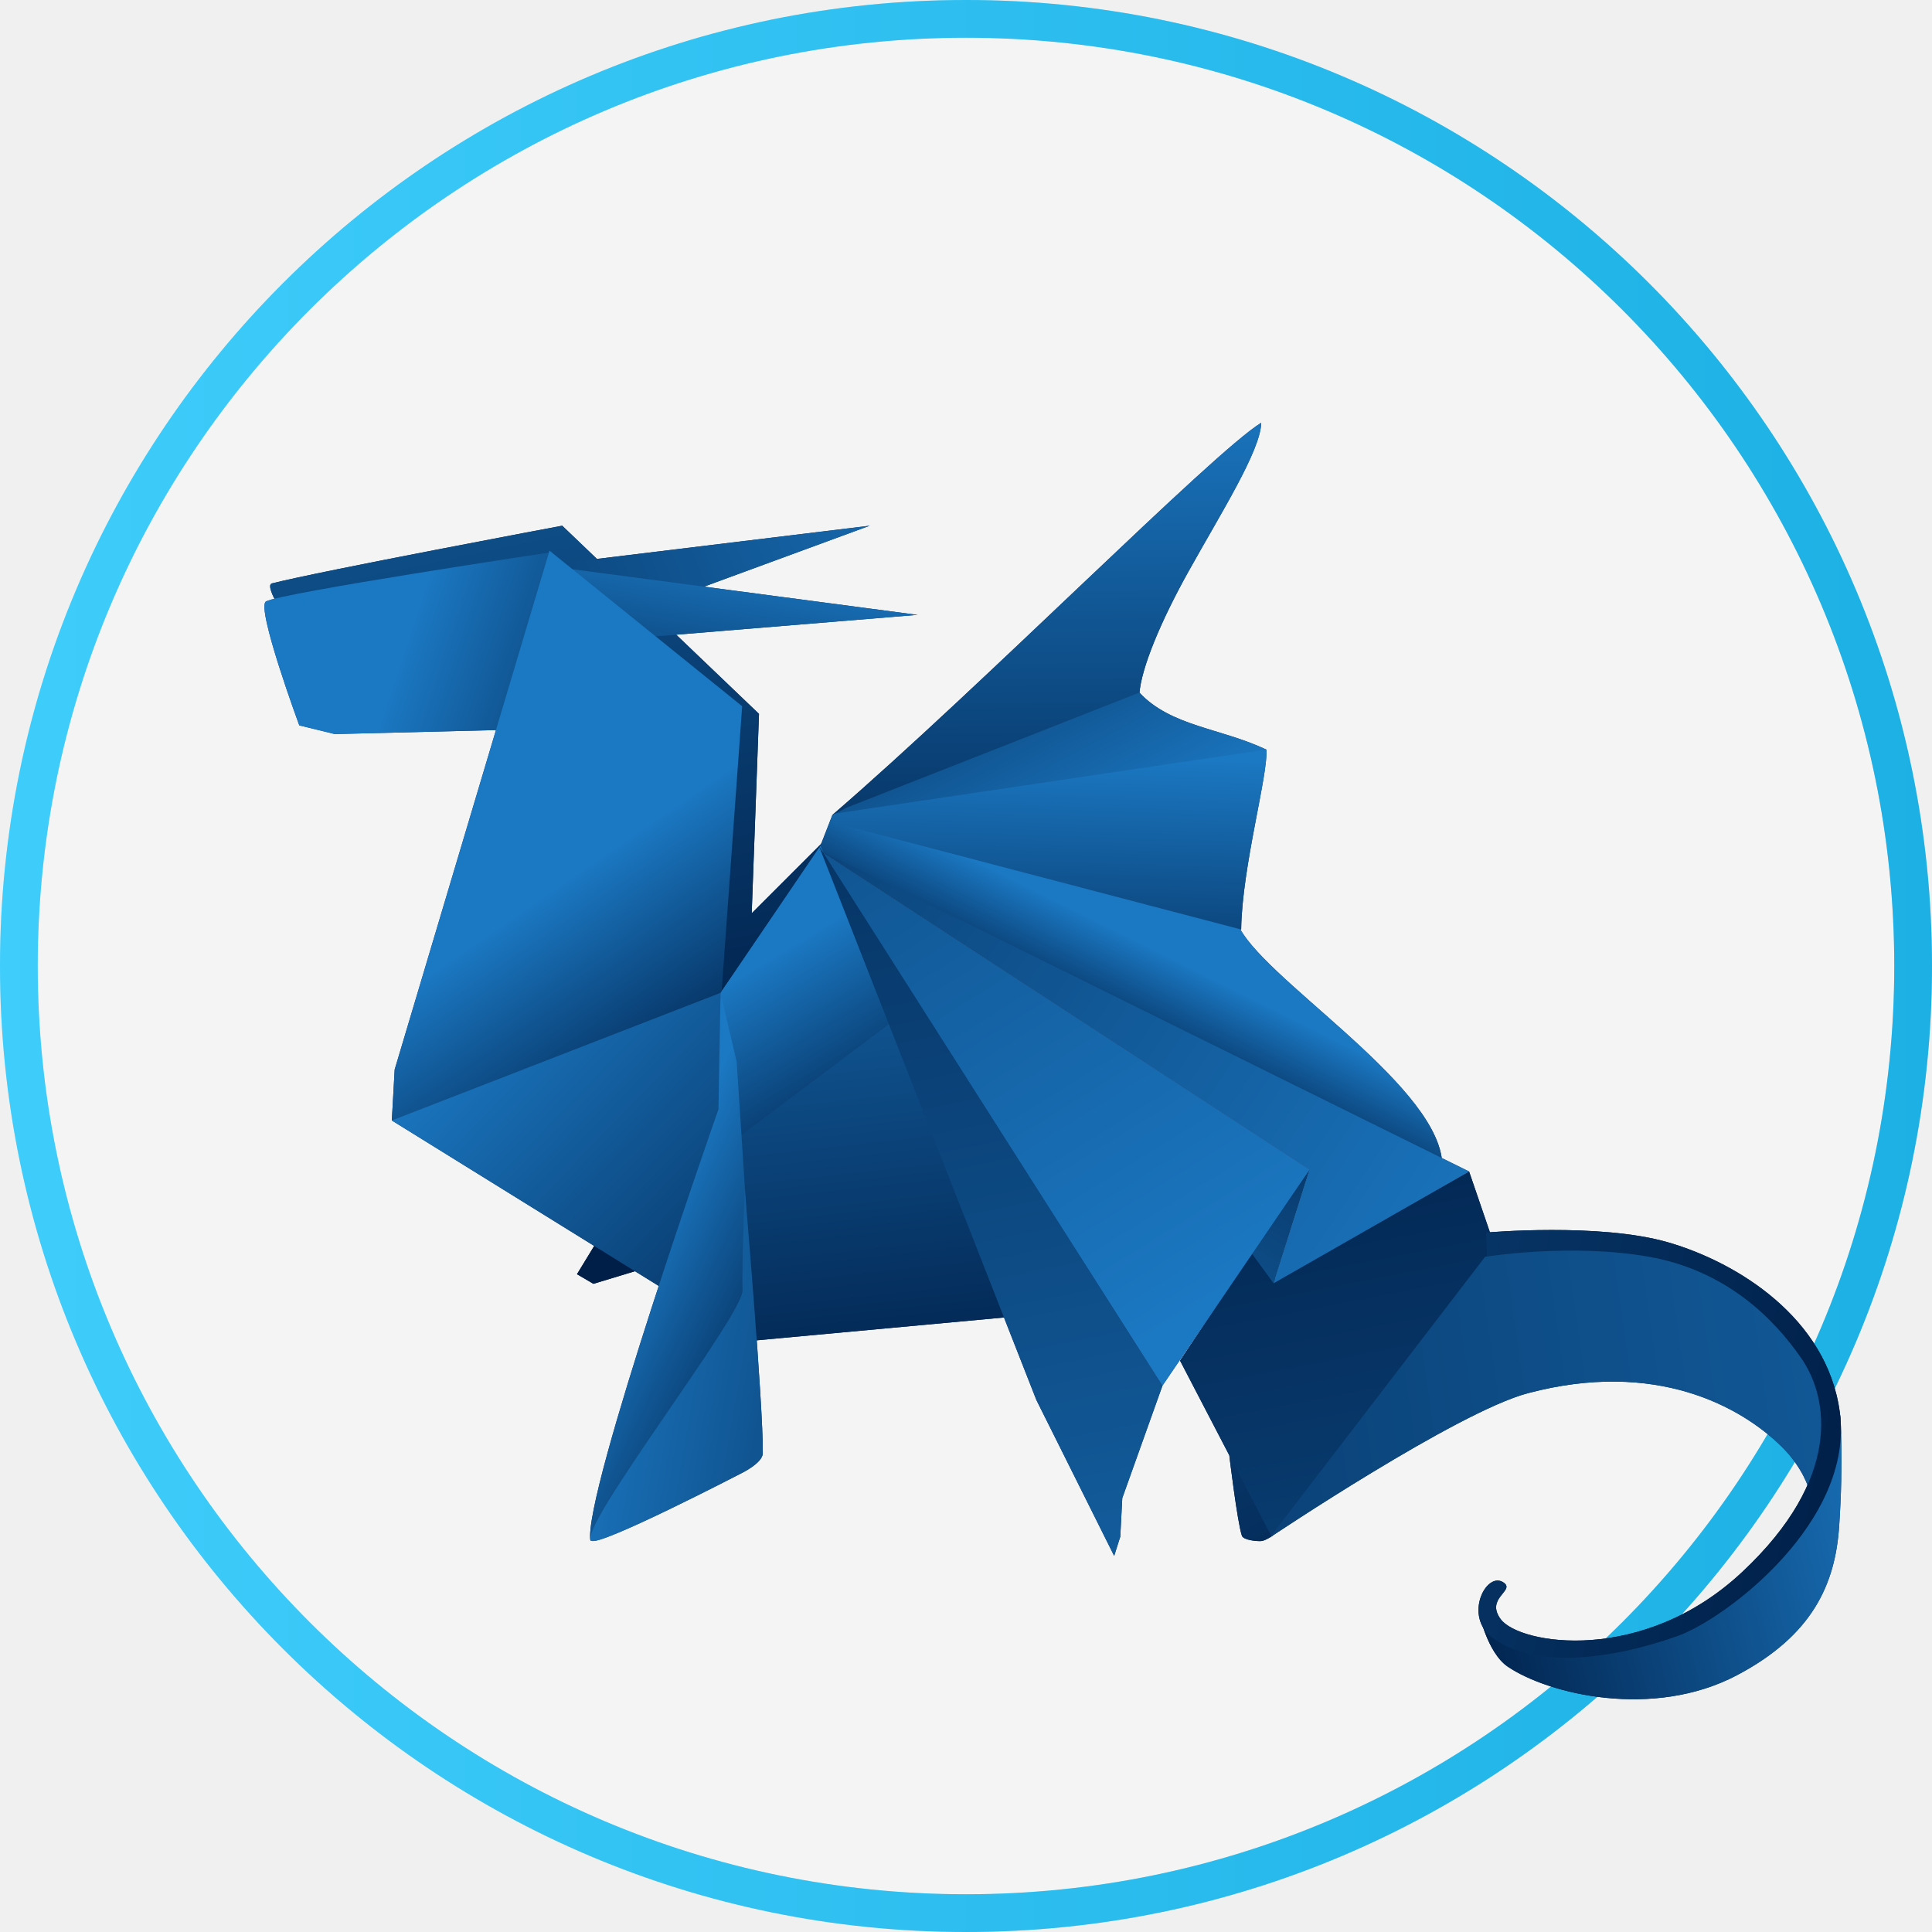
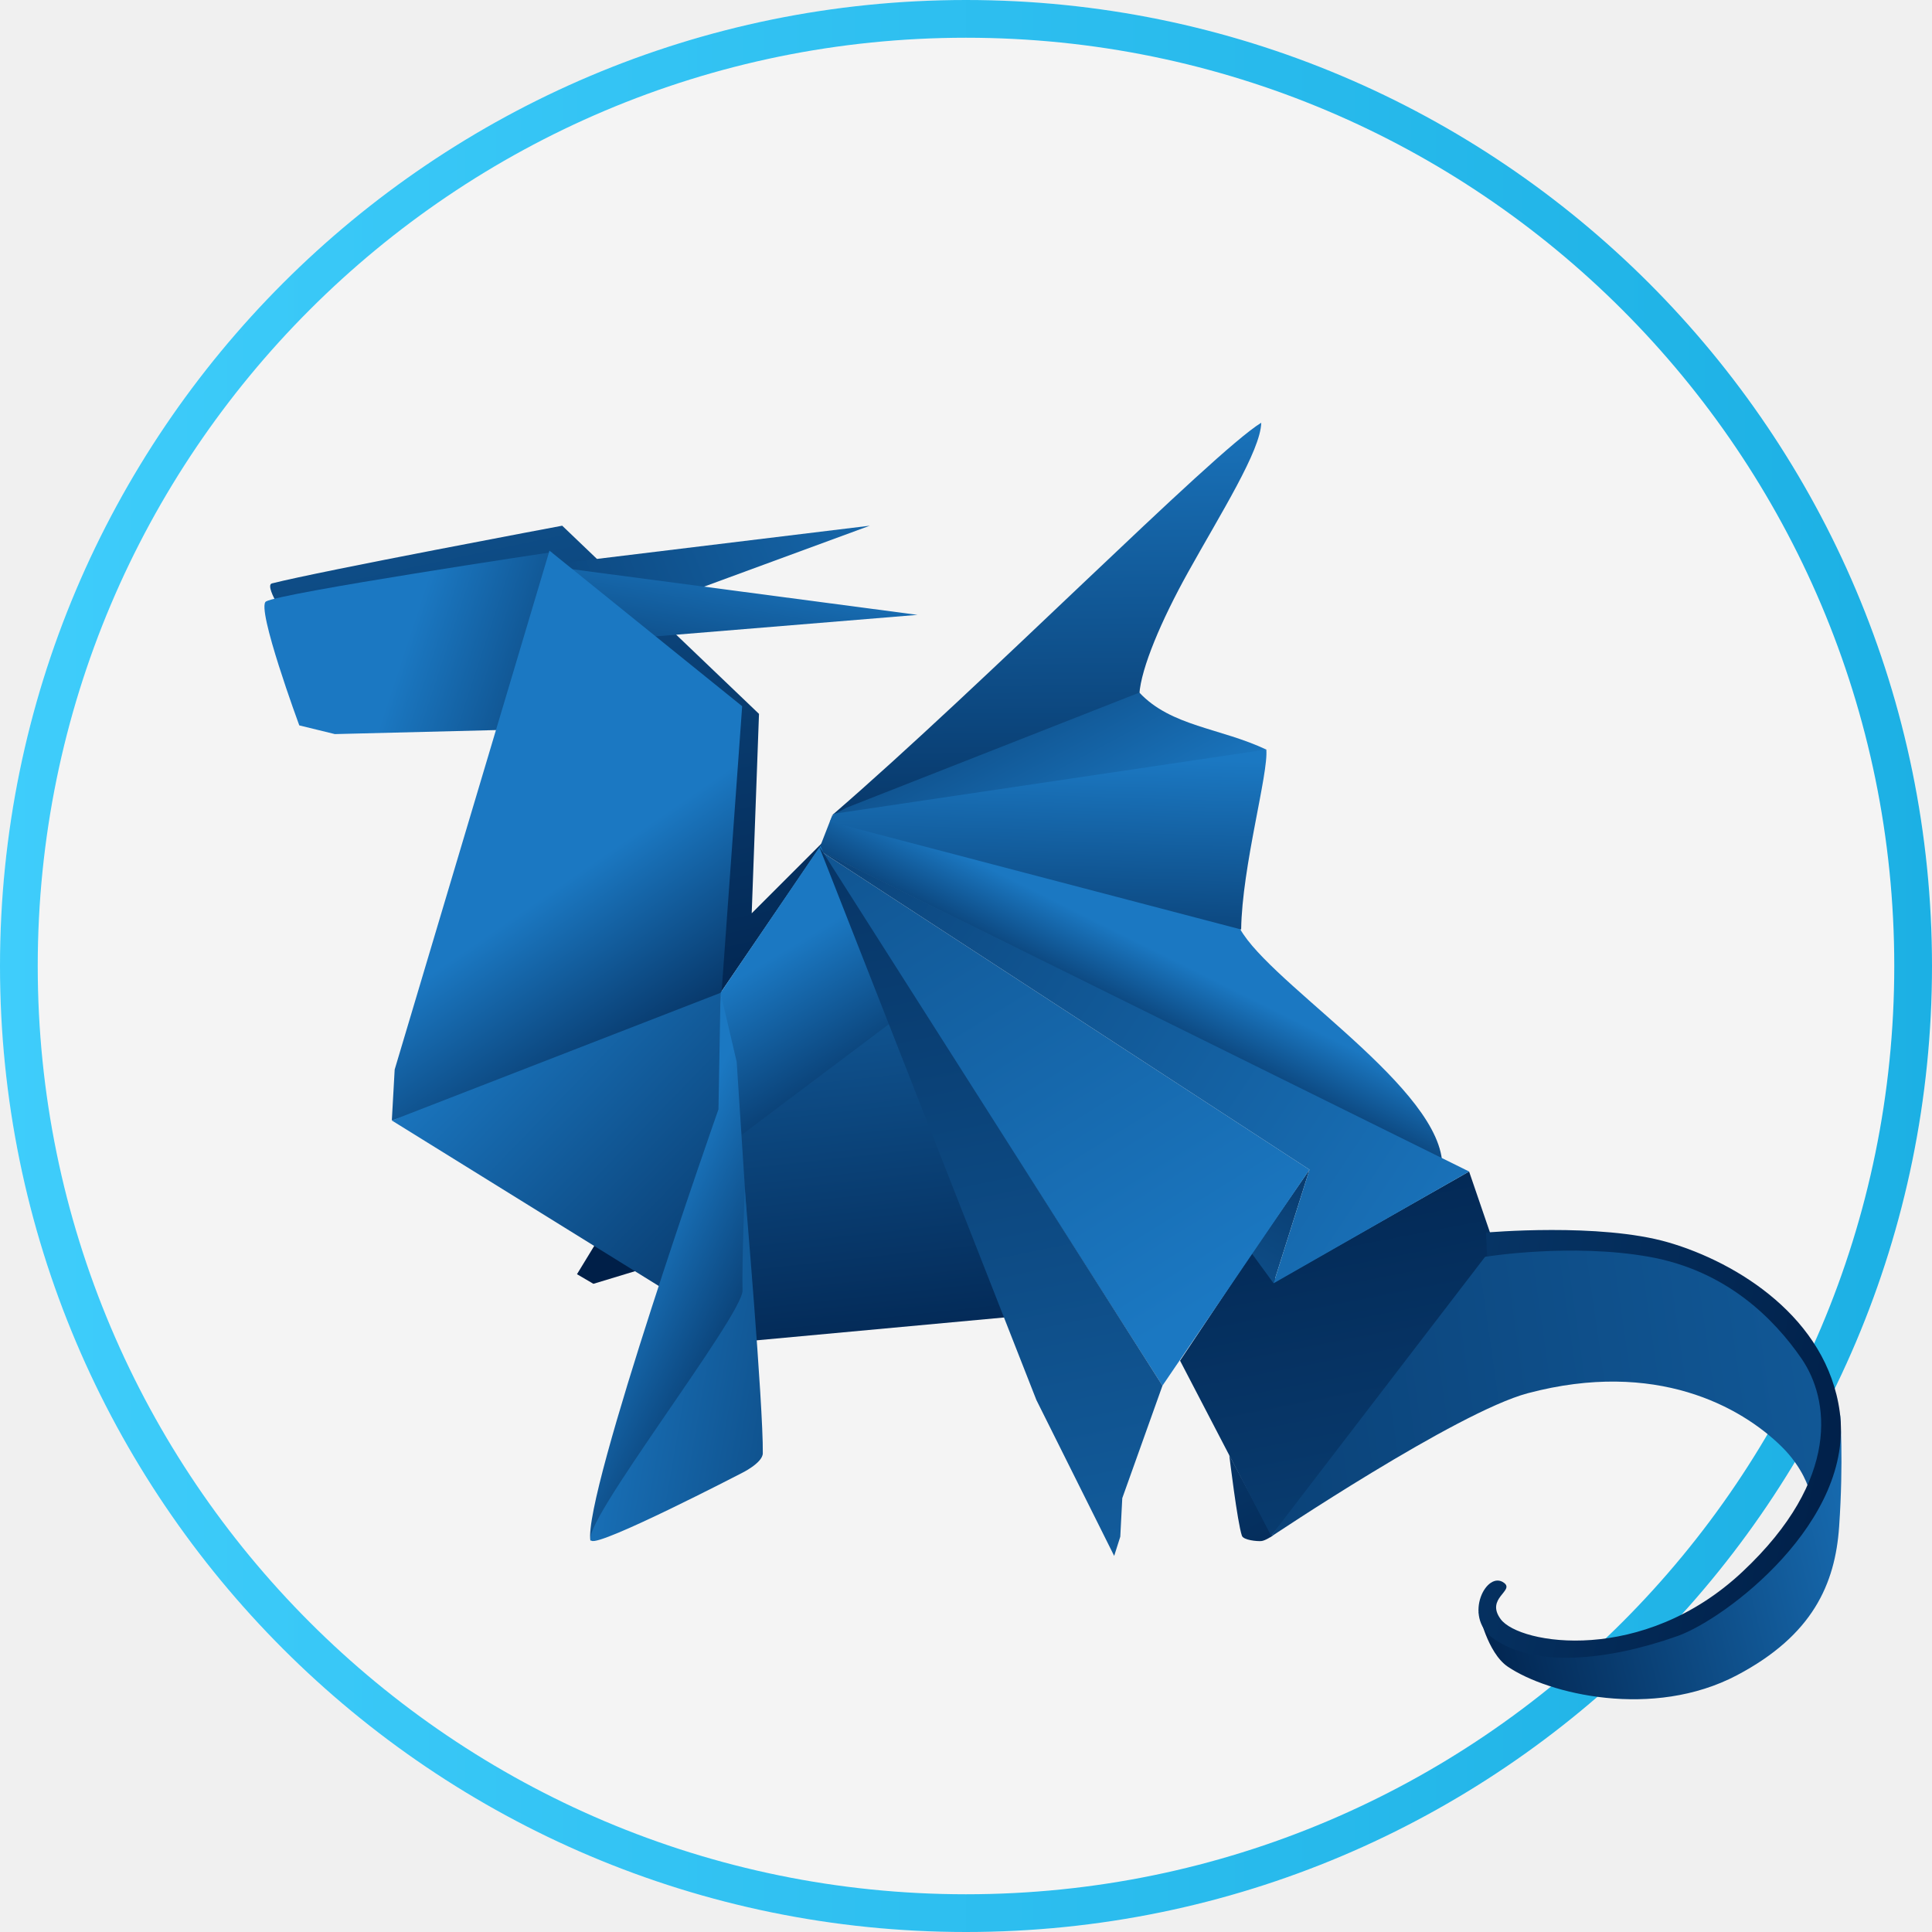
- <svg xmlns="http://www.w3.org/2000/svg" width="100%" height="100%" viewBox="0 0 1024 1024" version="1.1" xml:space="preserve" style="fill-rule:evenodd;clip-rule:evenodd;stroke-linejoin:round;stroke-miterlimit:2;">
-   <circle cx="512" cy="512" r="512" style="fill:white;fill-opacity:0.3;" />
-   <path d="M512,0C794.58,0 1024,229.42 1024,512C1024,794.58 794.58,1024 512,1024C229.42,1024 -0,794.58 -0,512C-0,229.42 229.42,0 512,0ZM512,20C783.542,20 1004,240.458 1004,512C1004,783.542 783.542,1004 512,1004C240.458,1004 20,783.542 20,512C20,240.458 240.458,20 512,20Z" style="fill:url(#_Linear1);" />
-   <path d="M512,0C794.58,0 1024,229.42 1024,512C1024,794.58 794.58,1024 512,1024C229.42,1024 -0,794.58 -0,512C-0,229.42 229.42,0 512,0ZM512,20C783.542,20 1004,240.458 1004,512C1004,783.542 783.542,1004 512,1004C240.458,1004 20,783.542 20,512C20,240.458 240.458,20 512,20Z" style="fill:url(#_Linear2);" />
-   <g transform="matrix(1.04039,0.219928,-0.219928,1.04039,193.441,-129.874)">
-     <g id="tale-base-tip" transform="matrix(1,0,0,1,2.195,-1.56471)">
-       <path d="M594.569,741.635C594.569,741.635 605.523,773.845 609.027,779.577C610.244,781.568 617.015,780.764 618.997,780.172C620.979,779.581 623.891,776.454 623.891,776.454L594.569,741.635Z" style="fill:url(#_Linear3);" />
-     </g>
-     <path id="underside-of-wing" d="M587.729,637.119L563,699L625.478,774.999L710.96,621.355L684.454,576.962L602,650L587.729,637.119Z" style="fill:url(#_Linear4);" />
-     <path id="wing-6" d="M600.639,651.621L586.859,639.266L606.424,592.516L600.639,651.621Z" style="fill:url(#_Linear5);" />
-     <path id="wing-7" d="M335.335,487.641L557,713L606.424,592.516L335.335,487.641Z" style="fill:url(#_Linear6);" />
-     <path id="middle-bottom" d="M321.869,622.849L388,563L473,696L344.064,735.938L321.869,622.849Z" style="fill:url(#_Linear7);" />
-     <path id="right-side-of-head-and-neck" d="M43,421C43,421 37.631,414.769 40.018,413.59C62.124,402.677 175.634,355.521 175.634,355.521L291,427L308,525L336,482L301,567L276,438L172,372L43,421Z" style="fill:url(#_Linear8);" />
-     <g id="horn-right" transform="matrix(1,0,0,1,-18.203,-6.61926)">
-       <path d="M193,382L343.837,330.432L229.604,402.144L202,387L193,382Z" style="fill:url(#_Linear9);" />
-     </g>
-     <g id="horn-left" transform="matrix(1,0,0,1,-24.4697,-7.32091)">
-       <path d="M197,384L251,409L382.555,369.696L197,384Z" style="fill:url(#_Linear10);" />
-     </g>
-     <path id="face" d="M39,423C34.607,426.941 68,480 68,480L86.255,480.577L165.851,461.665L173.534,369.404C173.534,369.404 45.487,417.181 39,423Z" style="fill:url(#_Linear11);" />
-     <path id="neck-top" d="M172,369L282,425L303.065,578.394L153.859,663.132L150,638L172,369Z" style="fill:url(#_Linear12);" />
-     <path id="right-front-foot-tip" d="M266,702L260,719L269,722L289,711L266,702Z" style="fill:url(#_Linear13);" />
-     <path id="neck-bottom" d="M153.859,663.132L303,717L315,626L301,567L153.859,663.132Z" style="fill:url(#_Linear14);" />
-     <path id="wing-4" d="M337.18,468.963L334.149,487.335L670,574C657.35,536.352 561.872,503.347 546,480L337.18,468.963Z" style="fill:url(#_Linear15);" />
-     <path id="wing-5" d="M334.12,487.171L684.454,576.962L600.639,651.621L606.424,592.516L334.12,487.171Z" style="fill:url(#_Linear16);" />
-     <path id="wing-1" d="M337,469C397.347,389.723 485.197,252.931 505.907,233.242C508.502,246.876 495.53,281.593 485.604,313.799C477.648,339.613 472.542,365.246 474.465,378.333L337,469Z" style="fill:url(#_Linear17);" />
-     <g id="wing-2" transform="matrix(1,0,0,1,-0.925322,0.167707)">
-       <path d="M338.522,468.435L348.208,465.803L536.282,395.56L543.134,391.976C518.415,386.084 494.208,390.504 475.223,377.24L344.268,463.564L338.522,468.435Z" style="fill:url(#_Linear18);" />
-     </g>
-     <path id="wing-3" d="M337.751,468.012L336.636,472.263L548.354,482.441C542.295,451.799 545.649,403.28 542.064,392.109L337.751,468.012Z" style="fill:url(#_Linear19);" />
-     <path id="middle-top" d="M301,567L334.541,484.963L388,563L326,634L314.621,604.984L301,567Z" style="fill:url(#_Linear20);" />
-     <path id="wing-8" d="M333.746,485.107L497,733L551,801L552,791L549,772L557,713L333.746,485.107Z" style="fill:url(#_Linear21);" />
-     <path id="tail-inside" d="M625,776C625,776 703.231,695.533 736,679C794.989,649.239 841.286,663.643 865.141,678.855C878.075,687.103 883,697 883,697C883,697 908.805,625.469 811.068,601.3C753.963,587.178 701,617 701,617L625,776Z" style="fill:url(#_Linear22);" />
-     <path id="tail-outside" d="M734.603,790.828C734.603,790.828 742.875,809.759 754.354,814.441C776.929,823.648 830.613,825.247 867,795C899.781,767.751 905.504,740.439 901.515,712C896.923,679.261 890.515,657.498 890.515,657.498C890.515,657.498 890.672,700.992 878.299,725.671C865.499,751.201 847.586,772.264 832,782C816.414,791.736 802.444,797.899 784,801C765.556,804.101 734.603,790.828 734.603,790.828Z" style="fill:url(#_Linear23);" />
-     <path id="tail-top" d="M699,605C699,605 753.367,588.32 789,591C824.633,593.68 874.069,611.445 890,656C908.59,707.992 855.601,768.78 834,782C802.73,801.138 767.232,812.548 744,802C727.195,794.37 734.115,769.19 744,774C749.836,776.84 736.367,783.435 746,792C757.781,802.476 820.109,799.727 859,744C897.891,688.273 883.288,650.521 865.921,634C848.555,617.479 820.257,598.72 781,600C741.743,601.28 702,616.569 702,616.569L699,605Z" style="fill:url(#_Linear24);" />
-     <path id="left-front-foot-top" d="M301,567L312,624C312,624 285.613,826.091 294.022,847.575C320.346,829.824 345.973,747.616 348.333,738.259C351.656,725.086 333.862,662.72 333.862,662.72L316,599L301,567Z" style="fill:url(#_Linear25);" />
-     <path id="left-front-foot-bottom" d="M294.542,847.481C299.178,849.556 360.665,799.149 360.665,799.149C360.665,799.149 370.026,791.954 369.075,787.168C364.464,763.976 333,660 333,660C333,660 339.25,696.631 342.405,709.858C345.281,721.92 285.965,843.64 294.542,847.481Z" style="fill:url(#_Linear26);" />
-   </g>
-   <g transform="matrix(1.04039,0.219928,-0.219928,1.04039,193.441,-129.874)">
-     <g id="tale-base-tip1" transform="matrix(1,0,0,1,2.195,-1.56471)">
-       <path d="M594.569,741.635C594.569,741.635 605.523,773.845 609.027,779.577C610.244,781.568 617.015,780.764 618.997,780.172C620.979,779.581 623.891,776.454 623.891,776.454L594.569,741.635Z" style="fill:url(#_Linear27);" />
-     </g>
-     <path id="underside-of-wing1" d="M587.729,637.119L563,699L625.478,774.999L710.96,621.355L684.454,576.962L602,650L587.729,637.119Z" style="fill:url(#_Linear28);" />
-     <path id="wing-61" d="M600.639,651.621L586.859,639.266L606.424,592.516L600.639,651.621Z" style="fill:url(#_Linear29);" />
-     <path id="wing-71" d="M335.335,487.641L557,713L606.424,592.516L335.335,487.641Z" style="fill:url(#_Linear30);" />
-     <path id="middle-bottom1" d="M321.869,622.849L388,563L473,696L344.064,735.938L321.869,622.849Z" style="fill:url(#_Linear31);" />
-     <path id="right-side-of-head-and-neck1" d="M43,421C43,421 37.631,414.769 40.018,413.59C62.124,402.677 175.634,355.521 175.634,355.521L291,427L308,525L336,482L301,567L276,438L172,372L43,421Z" style="fill:url(#_Linear32);" />
-     <g id="horn-right1" transform="matrix(1,0,0,1,-18.203,-6.61926)">
-       <path d="M193,382L343.837,330.432L229.604,402.144L202,387L193,382Z" style="fill:url(#_Linear33);" />
-     </g>
-     <g id="horn-left1" transform="matrix(1,0,0,1,-24.4697,-7.32091)">
-       <path d="M197,384L251,409L382.555,369.696L197,384Z" style="fill:url(#_Linear34);" />
-     </g>
-     <path id="face1" d="M39,423C34.607,426.941 68,480 68,480L86.255,480.577L165.851,461.665L173.534,369.404C173.534,369.404 45.487,417.181 39,423Z" style="fill:url(#_Linear35);" />
-     <path id="neck-top1" d="M172,369L282,425L303.065,578.394L153.859,663.132L150,638L172,369Z" style="fill:url(#_Linear36);" />
-     <path id="right-front-foot-tip1" d="M266,702L260,719L269,722L289,711L266,702Z" style="fill:url(#_Linear37);" />
-     <path id="neck-bottom1" d="M153.859,663.132L303,717L315,626L301,567L153.859,663.132Z" style="fill:url(#_Linear38);" />
-     <path id="wing-41" d="M337.18,468.963L334.149,487.335L670,574C657.35,536.352 561.872,503.347 546,480L337.18,468.963Z" style="fill:url(#_Linear39);" />
-     <path id="wing-51" d="M334.12,487.171L684.454,576.962L600.639,651.621L606.424,592.516L334.12,487.171Z" style="fill:url(#_Linear40);" />
-     <path id="wing-11" d="M337,469C397.347,389.723 485.197,252.931 505.907,233.242C508.502,246.876 495.53,281.593 485.604,313.799C477.648,339.613 472.542,365.246 474.465,378.333L337,469Z" style="fill:url(#_Linear41);" />
-     <g id="wing-21" transform="matrix(1,0,0,1,-0.925322,0.167707)">
-       <path d="M338.522,468.435L348.208,465.803L536.282,395.56L543.134,391.976C518.415,386.084 494.208,390.504 475.223,377.24L344.268,463.564L338.522,468.435Z" style="fill:url(#_Linear42);" />
-     </g>
-     <path id="wing-31" d="M337.751,468.012L336.636,472.263L548.354,482.441C542.295,451.799 545.649,403.28 542.064,392.109L337.751,468.012Z" style="fill:url(#_Linear43);" />
-     <path id="middle-top1" d="M301,567L334.541,484.963L388,563L326,634L314.621,604.984L301,567Z" style="fill:url(#_Linear44);" />
-     <path id="wing-81" d="M333.746,485.107L497,733L551,801L552,791L549,772L557,713L333.746,485.107Z" style="fill:url(#_Linear45);" />
-     <path id="tail-inside1" d="M625,776C625,776 703.231,695.533 736,679C794.989,649.239 841.286,663.643 865.141,678.855C878.075,687.103 883,697 883,697C883,697 908.805,625.469 811.068,601.3C753.963,587.178 701,617 701,617L625,776Z" style="fill:url(#_Linear46);" />
-     <path id="tail-outside1" d="M734.603,790.828C734.603,790.828 742.875,809.759 754.354,814.441C776.929,823.648 830.613,825.247 867,795C899.781,767.751 905.504,740.439 901.515,712C896.923,679.261 890.515,657.498 890.515,657.498C890.515,657.498 890.672,700.992 878.299,725.671C865.499,751.201 847.586,772.264 832,782C816.414,791.736 802.444,797.899 784,801C765.556,804.101 734.603,790.828 734.603,790.828Z" style="fill:url(#_Linear47);" />
-     <path id="tail-top1" d="M699,605C699,605 753.367,588.32 789,591C824.633,593.68 874.069,611.445 890,656C908.59,707.992 855.601,768.78 834,782C802.73,801.138 767.232,812.548 744,802C727.195,794.37 734.115,769.19 744,774C749.836,776.84 736.367,783.435 746,792C757.781,802.476 820.109,799.727 859,744C897.891,688.273 883.288,650.521 865.921,634C848.555,617.479 820.257,598.72 781,600C741.743,601.28 702,616.569 702,616.569L699,605Z" style="fill:url(#_Linear48);" />
-     <path id="left-front-foot-top1" d="M301,567L312,624C312,624 285.613,826.091 294.022,847.575C320.346,829.824 345.973,747.616 348.333,738.259C351.656,725.086 333.862,662.72 333.862,662.72L316,599L301,567Z" style="fill:url(#_Linear49);" />
-     <path id="left-front-foot-bottom1" d="M294.542,847.481C299.178,849.556 360.665,799.149 360.665,799.149C360.665,799.149 370.026,791.954 369.075,787.168C364.464,763.976 333,660 333,660C333,660 339.25,696.631 342.405,709.858C345.281,721.92 285.965,843.64 294.542,847.481Z" style="fill:url(#_Linear50);" />
-   </g>
+ <svg xmlns="http://www.w3.org/2000/svg" viewBox="0 0 1024 1024" xml:space="preserve" style="fill-rule:evenodd;clip-rule:evenodd;stroke-linejoin:round;stroke-miterlimit:2">
+   <circle cx="512" cy="512" r="512" style="fill:#fff;fill-opacity:.3" />
+   <path d="M512 0c282.58 0 512 229.42 512 512 0 282.58-229.42 512-512 512C229.42 1024 0 794.58 0 512 0 229.42 229.42 0 512 0zm0 20c271.542 0 492 220.458 492 492 0 271.542-220.458 492-492 492-271.542 0-492-220.458-492-492C20 240.458 240.458 20 512 20z" style="fill:url(#a)" />
+   <path d="M594.569 741.635s10.954 32.21 14.458 37.942c1.217 1.991 7.988 1.187 9.97.595 1.982-.591 4.894-3.718 4.894-3.718z" style="fill:url(#b)" transform="rotate(11.936 724.676 872.264) scale(1.06338)" />
+   <path d="M587.729 637.119 563 699l62.478 75.999 85.482-153.644-26.506-44.393L602 650z" style="fill:url(#c)" transform="rotate(11.936 717.885 860.268) scale(1.06338)" />
+   <path d="m600.639 651.621-13.78-12.355 19.565-46.75z" style="fill:url(#d)" transform="rotate(11.936 717.885 860.268) scale(1.06338)" />
+   <path d="M335.335 487.641 557 713l49.424-120.484z" style="fill:url(#e)" transform="rotate(11.936 717.885 860.268) scale(1.06338)" />
+   <path d="M321.869 622.849 388 563l85 133-128.936 39.938z" style="fill:url(#f)" transform="rotate(11.936 717.885 860.268) scale(1.06338)" />
+   <path d="M43 421s-5.369-6.231-2.982-7.41c22.106-10.913 135.616-58.069 135.616-58.069L291 427l17 98 28-43-35 85-25-129-104-66z" style="fill:url(#g)" transform="rotate(11.936 717.885 860.268) scale(1.06338)" />
+   <path d="m193 382 150.837-51.568-114.233 71.712L202 387z" style="fill:url(#h)" transform="rotate(11.936 761.23 771.208) scale(1.06338)" />
+   <path d="m197 384 54 25 131.555-39.304z" style="fill:url(#i)" transform="rotate(11.936 768.13 739.708) scale(1.06338)" />
+   <path d="M39 423c-4.393 3.941 29 57 29 57l18.255.577 79.596-18.912 7.683-92.261S45.487 417.181 39 423z" style="fill:url(#j)" transform="rotate(11.936 717.885 860.268) scale(1.06338)" />
+   <path d="m172 369 110 56 21.065 153.394-149.206 84.738L150 638z" style="fill:url(#k)" transform="rotate(11.936 717.885 860.268) scale(1.06338)" />
+   <path d="m266 702-6 17 9 3 20-11z" style="fill:url(#l)" transform="rotate(11.936 717.885 860.268) scale(1.06338)" />
+   <path d="M153.859 663.132 303 717l12-91-14-59z" style="fill:url(#m)" transform="rotate(11.936 717.885 860.268) scale(1.06338)" />
+   <path d="m337.18 468.963-3.031 18.372L670 574c-12.65-37.648-108.128-70.653-124-94z" style="fill:url(#n)" transform="rotate(11.936 717.885 860.268) scale(1.06338)" />
+   <path d="m334.12 487.171 350.334 89.791-83.815 74.659 5.785-59.105z" style="fill:url(#o)" transform="rotate(11.936 717.885 860.268) scale(1.06338)" />
+   <path d="M337 469c60.347-79.277 148.197-216.069 168.907-235.758 2.595 13.634-10.377 48.351-20.303 80.557-7.956 25.814-13.062 51.447-11.139 64.534z" style="fill:url(#p)" transform="rotate(11.936 717.885 860.268) scale(1.06338)" />
+   <path d="m338.522 468.435 9.686-2.632 188.074-70.243 6.852-3.584c-24.719-5.892-48.926-1.472-67.911-14.736l-130.955 86.324z" style="fill:url(#q)" transform="rotate(11.936 717.524 855.473) scale(1.06338)" />
+   <path d="m337.751 468.012-1.115 4.251 211.718 10.178c-6.059-30.642-2.705-79.161-6.29-90.332z" style="fill:url(#r)" transform="rotate(11.936 717.885 860.268) scale(1.06338)" />
+   <path d="m301 567 33.541-82.037L388 563l-62 71-11.379-29.016z" style="fill:url(#s)" transform="rotate(11.936 717.885 860.268) scale(1.06338)" />
+   <path d="M333.746 485.107 497 733l54 68 1-10-3-19 8-59z" style="fill:url(#t)" transform="rotate(11.936 717.885 860.268) scale(1.06338)" />
+   <path d="M625 776s78.231-80.467 111-97c58.989-29.761 105.286-15.357 129.141-.145C878.075 687.103 883 697 883 697s25.805-71.531-71.932-95.7C753.963 587.178 701 617 701 617z" style="fill:url(#u)" transform="rotate(11.936 717.885 860.268) scale(1.06338)" />
+   <path d="M734.603 790.828s8.272 18.931 19.751 23.613C776.929 823.648 830.613 825.247 867 795c32.781-27.249 38.504-54.561 34.515-83-4.592-32.739-11-54.502-11-54.502s.157 43.494-12.216 68.173c-12.8 25.53-30.713 46.593-46.299 56.329-15.586 9.736-29.556 15.899-48 19-18.444 3.101-49.397-10.172-49.397-10.172z" style="fill:url(#v)" transform="rotate(11.936 717.885 860.268) scale(1.06338)" />
+   <path d="M699 605s54.367-16.68 90-14c35.633 2.68 85.069 20.445 101 65 18.59 51.992-34.399 112.78-56 126-31.27 19.138-66.768 30.548-90 20-16.805-7.63-9.885-32.81 0-28 5.836 2.84-7.633 9.435 2 18 11.781 10.476 74.109 7.727 113-48 38.891-55.727 24.288-93.479 6.921-110-17.366-16.521-45.664-35.28-84.921-34-39.257 1.28-79 16.569-79 16.569z" style="fill:url(#w)" transform="rotate(11.936 717.885 860.268) scale(1.06338)" />
+   <path d="m301 567 11 57s-26.387 202.091-17.978 223.575c26.324-17.751 51.951-99.959 54.311-109.316 3.323-13.173-14.471-75.539-14.471-75.539L316 599z" style="fill:url(#x)" transform="rotate(11.936 717.885 860.268) scale(1.06338)" />
+   <path d="M294.542 847.481c4.636 2.075 66.123-48.332 66.123-48.332s9.361-7.195 8.41-11.981C364.464 763.976 333 660 333 660s6.25 36.631 9.405 49.858c2.876 12.062-56.44 133.782-47.863 137.623z" style="fill:url(#y)" transform="rotate(11.936 717.885 860.268) scale(1.06338)" />
  <defs>
-     <linearGradient id="_Linear1" x1="0" y1="0" x2="1" y2="0" gradientUnits="userSpaceOnUse" gradientTransform="matrix(1024,0,0,1024,-4.61853e-14,512)">
-       <stop offset="0" style="stop-color:rgb(63,205,251);stop-opacity:0.3" />
-       <stop offset="1" style="stop-color:rgb(32,153,204);stop-opacity:0.3" />
+     <linearGradient id="a" x1="0" y1="0" x2="1" y2="0" gradientUnits="userSpaceOnUse" gradientTransform="matrix(1024 0 0 1024 0 512)">
+       <stop offset="0" style="stop-color:#3fcdfb;stop-opacity:1" />
+       <stop offset="1" style="stop-color:#1cb0e4;stop-opacity:1" />
    </linearGradient>
-     <linearGradient id="_Linear2" x1="0" y1="0" x2="1" y2="0" gradientUnits="userSpaceOnUse" gradientTransform="matrix(1024,0,0,1024,-4.61853e-14,512)">
-       <stop offset="0" style="stop-color:rgb(63,205,251);stop-opacity:1" />
-       <stop offset="1" style="stop-color:rgb(28,176,228);stop-opacity:1" />
+     <linearGradient id="b" x1="0" y1="0" x2="1" y2="0" gradientUnits="userSpaceOnUse" gradientTransform="matrix(326.864 409.775 -289.669 231.059 347.516 439.278)">
+       <stop offset="0" style="stop-color:#1b78c2;stop-opacity:1" />
+       <stop offset="1" style="stop-color:#001f48;stop-opacity:1" />
    </linearGradient>
-     <linearGradient id="_Linear3" x1="0" y1="0" x2="1" y2="0" gradientUnits="userSpaceOnUse" gradientTransform="matrix(326.864,409.775,-289.669,231.059,347.516,439.278)">
-       <stop offset="0" style="stop-color:rgb(19,66,129);stop-opacity:1" />
-       <stop offset="1" style="stop-color:rgb(0,19,45);stop-opacity:1" />
+     <linearGradient id="c" x1="0" y1="0" x2="1" y2="0" gradientUnits="userSpaceOnUse" gradientTransform="matrix(-304.629 -730.309 516.253 -215.341 868.355 1256.16)">
+       <stop offset="0" style="stop-color:#1b78c2;stop-opacity:1" />
+       <stop offset="1" style="stop-color:#001f48;stop-opacity:1" />
    </linearGradient>
-     <linearGradient id="_Linear4" x1="0" y1="0" x2="1" y2="0" gradientUnits="userSpaceOnUse" gradientTransform="matrix(-304.629,-730.309,516.253,-215.341,868.355,1256.16)">
-       <stop offset="0" style="stop-color:rgb(19,66,129);stop-opacity:1" />
-       <stop offset="1" style="stop-color:rgb(0,19,45);stop-opacity:1" />
+     <linearGradient id="d" x1="0" y1="0" x2="1" y2="0" gradientUnits="userSpaceOnUse" gradientTransform="matrix(93.1437 -285.845 202.063 65.8429 572.532 798.7)">
+       <stop offset="0" style="stop-color:#1b78c2;stop-opacity:1" />
+       <stop offset="1" style="stop-color:#001f48;stop-opacity:1" />
    </linearGradient>
-     <linearGradient id="_Linear5" x1="0" y1="0" x2="1" y2="0" gradientUnits="userSpaceOnUse" gradientTransform="matrix(93.1437,-285.845,202.063,65.8429,572.532,798.7)">
-       <stop offset="0" style="stop-color:rgb(19,66,129);stop-opacity:1" />
-       <stop offset="1" style="stop-color:rgb(0,19,45);stop-opacity:1" />
+     <linearGradient id="e" x1="0" y1="0" x2="1" y2="0" gradientUnits="userSpaceOnUse" gradientTransform="matrix(-513.506 -533.694 377.266 -362.995 570.141 668.583)">
+       <stop offset="0" style="stop-color:#1b78c2;stop-opacity:1" />
+       <stop offset="1" style="stop-color:#001f48;stop-opacity:1" />
    </linearGradient>
-     <linearGradient id="_Linear6" x1="0" y1="0" x2="1" y2="0" gradientUnits="userSpaceOnUse" gradientTransform="matrix(-513.506,-533.694,377.266,-362.995,570.141,668.583)">
-       <stop offset="0" style="stop-color:rgb(19,66,129);stop-opacity:1" />
-       <stop offset="1" style="stop-color:rgb(0,19,45);stop-opacity:1" />
+     <linearGradient id="f" x1="0" y1="0" x2="1" y2="0" gradientUnits="userSpaceOnUse" gradientTransform="matrix(109.316 327.126 -231.244 77.2747 314.519 433.591)">
+       <stop offset="0" style="stop-color:#1b78c2;stop-opacity:1" />
+       <stop offset="1" style="stop-color:#001f48;stop-opacity:1" />
    </linearGradient>
-     <linearGradient id="_Linear7" x1="0" y1="0" x2="1" y2="0" gradientUnits="userSpaceOnUse" gradientTransform="matrix(109.316,327.126,-231.244,77.2747,314.519,433.591)">
-       <stop offset="0" style="stop-color:rgb(19,66,129);stop-opacity:1" />
-       <stop offset="1" style="stop-color:rgb(0,19,45);stop-opacity:1" />
+     <linearGradient id="g" x1="0" y1="0" x2="1" y2="0" gradientUnits="userSpaceOnUse" gradientTransform="matrix(238.622 535.497 -378.541 168.681 114.9 66.986)">
+       <stop offset="0" style="stop-color:#1b78c2;stop-opacity:1" />
+       <stop offset="1" style="stop-color:#001f48;stop-opacity:1" />
    </linearGradient>
-     <linearGradient id="_Linear8" x1="0" y1="0" x2="1" y2="0" gradientUnits="userSpaceOnUse" gradientTransform="matrix(238.622,535.497,-378.541,168.681,114.9,66.986)">
-       <stop offset="0" style="stop-color:rgb(19,66,129);stop-opacity:1" />
-       <stop offset="1" style="stop-color:rgb(0,19,45);stop-opacity:1" />
+     <linearGradient id="h" x1="0" y1="0" x2="1" y2="0" gradientUnits="userSpaceOnUse" gradientTransform="matrix(-382.495 259.814 -183.661 -270.385 423.685 282.186)">
+       <stop offset="0" style="stop-color:#1b78c2;stop-opacity:1" />
+       <stop offset="1" style="stop-color:#001f48;stop-opacity:1" />
    </linearGradient>
-     <linearGradient id="_Linear9" x1="0" y1="0" x2="1" y2="0" gradientUnits="userSpaceOnUse" gradientTransform="matrix(-382.495,259.814,-183.661,-270.385,423.685,282.186)">
-       <stop offset="0" style="stop-color:rgb(19,66,129);stop-opacity:1" />
-       <stop offset="1" style="stop-color:rgb(0,19,45);stop-opacity:1" />
+     <linearGradient id="i" x1="0" y1="0" x2="1" y2="0" gradientUnits="userSpaceOnUse" gradientTransform="matrix(4.09105 121.25 -85.7112 2.89195 300.653 355.026)">
+       <stop offset="0" style="stop-color:#1b78c2;stop-opacity:1" />
+       <stop offset="1" style="stop-color:#001f48;stop-opacity:1" />
    </linearGradient>
-     <linearGradient id="_Linear10" x1="0" y1="0" x2="1" y2="0" gradientUnits="userSpaceOnUse" gradientTransform="matrix(4.09105,121.25,-85.7112,2.89195,300.653,355.026)">
-       <stop offset="0" style="stop-color:rgb(19,66,129);stop-opacity:1" />
-       <stop offset="1" style="stop-color:rgb(0,19,45);stop-opacity:1" />
+     <linearGradient id="j" x1="0" y1="0" x2="1" y2="0" gradientUnits="userSpaceOnUse" gradientTransform="matrix(153.294 16.9277 -11.9661 108.363 111.727 428.761)">
+       <stop offset="0" style="stop-color:#1b78c2;stop-opacity:1" />
+       <stop offset="1" style="stop-color:#001f48;stop-opacity:1" />
    </linearGradient>
-     <linearGradient id="_Linear11" x1="0" y1="0" x2="1" y2="0" gradientUnits="userSpaceOnUse" gradientTransform="matrix(153.294,16.9277,-11.9661,108.363,111.727,428.761)">
-       <stop offset="0" style="stop-color:rgb(19,66,129);stop-opacity:1" />
-       <stop offset="1" style="stop-color:rgb(0,19,45);stop-opacity:1" />
+     <linearGradient id="k" x1="0" y1="0" x2="1" y2="0" gradientUnits="userSpaceOnUse" gradientTransform="matrix(90.9696 86.54 -61.1748 64.3061 223.651 518.444)">
+       <stop offset="0" style="stop-color:#1b78c2;stop-opacity:1" />
+       <stop offset="1" style="stop-color:#001f48;stop-opacity:1" />
    </linearGradient>
-     <linearGradient id="_Linear12" x1="0" y1="0" x2="1" y2="0" gradientUnits="userSpaceOnUse" gradientTransform="matrix(90.9696,86.54,-61.1748,64.3061,223.651,518.444)">
-       <stop offset="0" style="stop-color:rgb(19,66,129);stop-opacity:1" />
-       <stop offset="1" style="stop-color:rgb(0,19,45);stop-opacity:1" />
+     <linearGradient id="l" x1="0" y1="0" x2="1" y2="0" gradientUnits="userSpaceOnUse" gradientTransform="matrix(-.695 64.1615 -45.3556 -.4913 255.472 610.016)">
+       <stop offset="0" style="stop-color:#1b78c2;stop-opacity:1" />
+       <stop offset="1" style="stop-color:#001f48;stop-opacity:1" />
    </linearGradient>
-     <linearGradient id="_Linear13" x1="0" y1="0" x2="1" y2="0" gradientUnits="userSpaceOnUse" gradientTransform="matrix(-0.695004,64.1615,-45.3556,-0.491295,255.472,610.016)">
-       <stop offset="0" style="stop-color:rgb(19,66,129);stop-opacity:1" />
-       <stop offset="1" style="stop-color:rgb(0,19,45);stop-opacity:1" />
+     <linearGradient id="m" x1="0" y1="0" x2="1" y2="0" gradientUnits="userSpaceOnUse" gradientTransform="matrix(227.851 143.392 -101.363 161.067 184.658 591.63)">
+       <stop offset="0" style="stop-color:#1b78c2;stop-opacity:1" />
+       <stop offset="1" style="stop-color:#001f48;stop-opacity:1" />
    </linearGradient>
-     <linearGradient id="_Linear14" x1="0" y1="0" x2="1" y2="0" gradientUnits="userSpaceOnUse" gradientTransform="matrix(227.851,143.392,-101.363,161.067,184.658,591.63)">
-       <stop offset="0" style="stop-color:rgb(19,66,129);stop-opacity:1" />
-       <stop offset="1" style="stop-color:rgb(0,19,45);stop-opacity:1" />
+     <linearGradient id="n" x1="0" y1="0" x2="1" y2="0" gradientUnits="userSpaceOnUse" gradientTransform="matrix(-14.1683 54.9713 -38.859 -10.0155 564.497 515.881)">
+       <stop offset="0" style="stop-color:#1b78c2;stop-opacity:1" />
+       <stop offset="1" style="stop-color:#001f48;stop-opacity:1" />
    </linearGradient>
-     <linearGradient id="_Linear15" x1="0" y1="0" x2="1" y2="0" gradientUnits="userSpaceOnUse" gradientTransform="matrix(-14.1683,54.9713,-38.859,-10.0155,564.497,515.881)">
-       <stop offset="0" style="stop-color:rgb(19,66,129);stop-opacity:1" />
-       <stop offset="1" style="stop-color:rgb(0,19,45);stop-opacity:1" />
+     <linearGradient id="o" x1="0" y1="0" x2="1" y2="0" gradientUnits="userSpaceOnUse" gradientTransform="matrix(-656.838 -265.516 187.692 -464.316 717.424 641.889)">
+       <stop offset="0" style="stop-color:#1b78c2;stop-opacity:1" />
+       <stop offset="1" style="stop-color:#001f48;stop-opacity:1" />
    </linearGradient>
-     <linearGradient id="_Linear16" x1="0" y1="0" x2="1" y2="0" gradientUnits="userSpaceOnUse" gradientTransform="matrix(-656.838,-265.516,187.692,-464.316,717.424,641.889)">
-       <stop offset="0" style="stop-color:rgb(19,66,129);stop-opacity:1" />
-       <stop offset="1" style="stop-color:rgb(0,19,45);stop-opacity:1" />
+     <linearGradient id="p" x1="0" y1="0" x2="1" y2="0" gradientUnits="userSpaceOnUse" gradientTransform="scale(298.6718) rotate(77.644 .186 1.237)">
+       <stop offset="0" style="stop-color:#1b78c2;stop-opacity:1" />
+       <stop offset="1" style="stop-color:#001f48;stop-opacity:1" />
    </linearGradient>
-     <linearGradient id="_Linear17" x1="0" y1="0" x2="1" y2="0" gradientUnits="userSpaceOnUse" gradientTransform="matrix(63.9098,291.754,-291.754,63.9098,404.747,236.059)">
-       <stop offset="0" style="stop-color:rgb(19,66,129);stop-opacity:1" />
-       <stop offset="1" style="stop-color:rgb(0,19,45);stop-opacity:1" />
+     <linearGradient id="q" x1="0" y1="0" x2="1" y2="0" gradientUnits="userSpaceOnUse" gradientTransform="matrix(-129.057 -154.776 109.411 -91.2296 488.29 449.339)">
+       <stop offset="0" style="stop-color:#1b78c2;stop-opacity:1" />
+       <stop offset="1" style="stop-color:#001f48;stop-opacity:1" />
    </linearGradient>
-     <linearGradient id="_Linear18" x1="0" y1="0" x2="1" y2="0" gradientUnits="userSpaceOnUse" gradientTransform="matrix(-129.057,-154.776,109.411,-91.2296,488.29,449.339)">
-       <stop offset="0" style="stop-color:rgb(19,66,129);stop-opacity:1" />
-       <stop offset="1" style="stop-color:rgb(0,19,45);stop-opacity:1" />
+     <linearGradient id="r" x1="0" y1="0" x2="1" y2="0" gradientUnits="userSpaceOnUse" gradientTransform="matrix(27.6914 152.787 -108.005 19.575 480.076 409.289)">
+       <stop offset="0" style="stop-color:#1b78c2;stop-opacity:1" />
+       <stop offset="1" style="stop-color:#001f48;stop-opacity:1" />
    </linearGradient>
-     <linearGradient id="_Linear19" x1="0" y1="0" x2="1" y2="0" gradientUnits="userSpaceOnUse" gradientTransform="matrix(27.6914,152.787,-108.005,19.575,480.076,409.289)">
-       <stop offset="0" style="stop-color:rgb(19,66,129);stop-opacity:1" />
-       <stop offset="1" style="stop-color:rgb(0,19,45);stop-opacity:1" />
+     <linearGradient id="s" x1="0" y1="0" x2="1" y2="0" gradientUnits="userSpaceOnUse" gradientTransform="matrix(75.183 80.6668 -57.023 53.1466 323.865 543.289)">
+       <stop offset="0" style="stop-color:#1b78c2;stop-opacity:1" />
+       <stop offset="1" style="stop-color:#001f48;stop-opacity:1" />
    </linearGradient>
-     <linearGradient id="_Linear20" x1="0" y1="0" x2="1" y2="0" gradientUnits="userSpaceOnUse" gradientTransform="matrix(75.183,80.6668,-57.023,53.1466,323.865,543.289)">
-       <stop offset="0" style="stop-color:rgb(19,66,129);stop-opacity:1" />
-       <stop offset="1" style="stop-color:rgb(0,19,45);stop-opacity:1" />
+     <linearGradient id="t" x1="0" y1="0" x2="1" y2="0" gradientUnits="userSpaceOnUse" gradientTransform="matrix(-340.756 -768.516 543.261 -240.879 637.649 1050.29)">
+       <stop offset="0" style="stop-color:#1b78c2;stop-opacity:1" />
+       <stop offset="1" style="stop-color:#001f48;stop-opacity:1" />
    </linearGradient>
-     <linearGradient id="_Linear21" x1="0" y1="0" x2="1" y2="0" gradientUnits="userSpaceOnUse" gradientTransform="matrix(-340.756,-768.516,543.261,-240.879,637.649,1050.29)">
-       <stop offset="0" style="stop-color:rgb(19,66,129);stop-opacity:1" />
-       <stop offset="1" style="stop-color:rgb(0,19,45);stop-opacity:1" />
+     <linearGradient id="u" x1="0" y1="0" x2="1" y2="0" gradientUnits="userSpaceOnUse" gradientTransform="matrix(-1110.75 420.089 -296.959 -785.183 1263.98 438.648)">
+       <stop offset="0" style="stop-color:#1b78c2;stop-opacity:1" />
+       <stop offset="1" style="stop-color:#001f48;stop-opacity:1" />
    </linearGradient>
-     <linearGradient id="_Linear22" x1="0" y1="0" x2="1" y2="0" gradientUnits="userSpaceOnUse" gradientTransform="matrix(-1110.75,420.089,-296.959,-785.183,1263.98,438.648)">
-       <stop offset="0" style="stop-color:rgb(19,66,129);stop-opacity:1" />
-       <stop offset="1" style="stop-color:rgb(0,19,45);stop-opacity:1" />
+     <linearGradient id="v" x1="0" y1="0" x2="1" y2="0" gradientUnits="userSpaceOnUse" gradientTransform="matrix(-226.253 105.939 -74.8877 -159.938 932.583 668.511)">
+       <stop offset="0" style="stop-color:#1b78c2;stop-opacity:1" />
+       <stop offset="1" style="stop-color:#001f48;stop-opacity:1" />
    </linearGradient>
-     <linearGradient id="_Linear23" x1="0" y1="0" x2="1" y2="0" gradientUnits="userSpaceOnUse" gradientTransform="matrix(-226.253,105.939,-74.8877,-159.938,932.583,668.511)">
-       <stop offset="0" style="stop-color:rgb(19,66,129);stop-opacity:1" />
-       <stop offset="1" style="stop-color:rgb(0,19,45);stop-opacity:1" />
+     <linearGradient id="w" x1="0" y1="0" x2="1" y2="0" gradientUnits="userSpaceOnUse" gradientTransform="matrix(870 0 0 615 38 541.5)">
+       <stop offset="0" style="stop-color:#1b78c2;stop-opacity:1" />
+       <stop offset="1" style="stop-color:#001f48;stop-opacity:1" />
    </linearGradient>
-     <linearGradient id="_Linear24" x1="0" y1="0" x2="1" y2="0" gradientUnits="userSpaceOnUse" gradientTransform="matrix(870,0,0,615,38,541.5)">
-       <stop offset="0" style="stop-color:rgb(19,66,129);stop-opacity:1" />
-       <stop offset="1" style="stop-color:rgb(0,19,45);stop-opacity:1" />
+     <linearGradient id="x" x1="0" y1="0" x2="1" y2="0" gradientUnits="userSpaceOnUse" gradientTransform="matrix(98.9313 24.3719 -17.2284 69.9342 269.932 761.763)">
+       <stop offset="0" style="stop-color:#1b78c2;stop-opacity:1" />
+       <stop offset="1" style="stop-color:#001f48;stop-opacity:1" />
    </linearGradient>
-     <linearGradient id="_Linear25" x1="0" y1="0" x2="1" y2="0" gradientUnits="userSpaceOnUse" gradientTransform="matrix(98.9313,24.3719,-17.2284,69.9342,269.932,761.763)">
-       <stop offset="0" style="stop-color:rgb(19,66,129);stop-opacity:1" />
-       <stop offset="1" style="stop-color:rgb(0,19,45);stop-opacity:1" />
-     </linearGradient>
-     <linearGradient id="_Linear26" x1="0" y1="0" x2="1" y2="0" gradientUnits="userSpaceOnUse" gradientTransform="matrix(252.802,-10.2586,7.25178,178.705,269.015,897.073)">
-       <stop offset="0" style="stop-color:rgb(19,66,129);stop-opacity:1" />
-       <stop offset="1" style="stop-color:rgb(0,19,45);stop-opacity:1" />
-     </linearGradient>
-     <linearGradient id="_Linear27" x1="0" y1="0" x2="1" y2="0" gradientUnits="userSpaceOnUse" gradientTransform="matrix(326.864,409.775,-289.669,231.059,347.516,439.278)">
-       <stop offset="0" style="stop-color:rgb(27,120,194);stop-opacity:1" />
-       <stop offset="1" style="stop-color:rgb(0,31,72);stop-opacity:1" />
-     </linearGradient>
-     <linearGradient id="_Linear28" x1="0" y1="0" x2="1" y2="0" gradientUnits="userSpaceOnUse" gradientTransform="matrix(-304.629,-730.309,516.253,-215.341,868.355,1256.16)">
-       <stop offset="0" style="stop-color:rgb(27,120,194);stop-opacity:1" />
-       <stop offset="1" style="stop-color:rgb(0,31,72);stop-opacity:1" />
-     </linearGradient>
-     <linearGradient id="_Linear29" x1="0" y1="0" x2="1" y2="0" gradientUnits="userSpaceOnUse" gradientTransform="matrix(93.1437,-285.845,202.063,65.8429,572.532,798.7)">
-       <stop offset="0" style="stop-color:rgb(27,120,194);stop-opacity:1" />
-       <stop offset="1" style="stop-color:rgb(0,31,72);stop-opacity:1" />
-     </linearGradient>
-     <linearGradient id="_Linear30" x1="0" y1="0" x2="1" y2="0" gradientUnits="userSpaceOnUse" gradientTransform="matrix(-513.506,-533.694,377.266,-362.995,570.141,668.583)">
-       <stop offset="0" style="stop-color:rgb(27,120,194);stop-opacity:1" />
-       <stop offset="1" style="stop-color:rgb(0,31,72);stop-opacity:1" />
-     </linearGradient>
-     <linearGradient id="_Linear31" x1="0" y1="0" x2="1" y2="0" gradientUnits="userSpaceOnUse" gradientTransform="matrix(109.316,327.126,-231.244,77.2747,314.519,433.591)">
-       <stop offset="0" style="stop-color:rgb(27,120,194);stop-opacity:1" />
-       <stop offset="1" style="stop-color:rgb(0,31,72);stop-opacity:1" />
-     </linearGradient>
-     <linearGradient id="_Linear32" x1="0" y1="0" x2="1" y2="0" gradientUnits="userSpaceOnUse" gradientTransform="matrix(238.622,535.497,-378.541,168.681,114.9,66.986)">
-       <stop offset="0" style="stop-color:rgb(27,120,194);stop-opacity:1" />
-       <stop offset="1" style="stop-color:rgb(0,31,72);stop-opacity:1" />
-     </linearGradient>
-     <linearGradient id="_Linear33" x1="0" y1="0" x2="1" y2="0" gradientUnits="userSpaceOnUse" gradientTransform="matrix(-382.495,259.814,-183.661,-270.385,423.685,282.186)">
-       <stop offset="0" style="stop-color:rgb(27,120,194);stop-opacity:1" />
-       <stop offset="1" style="stop-color:rgb(0,31,72);stop-opacity:1" />
-     </linearGradient>
-     <linearGradient id="_Linear34" x1="0" y1="0" x2="1" y2="0" gradientUnits="userSpaceOnUse" gradientTransform="matrix(4.09105,121.25,-85.7112,2.89195,300.653,355.026)">
-       <stop offset="0" style="stop-color:rgb(27,120,194);stop-opacity:1" />
-       <stop offset="1" style="stop-color:rgb(0,31,72);stop-opacity:1" />
-     </linearGradient>
-     <linearGradient id="_Linear35" x1="0" y1="0" x2="1" y2="0" gradientUnits="userSpaceOnUse" gradientTransform="matrix(153.294,16.9277,-11.9661,108.363,111.727,428.761)">
-       <stop offset="0" style="stop-color:rgb(27,120,194);stop-opacity:1" />
-       <stop offset="1" style="stop-color:rgb(0,31,72);stop-opacity:1" />
-     </linearGradient>
-     <linearGradient id="_Linear36" x1="0" y1="0" x2="1" y2="0" gradientUnits="userSpaceOnUse" gradientTransform="matrix(90.9696,86.54,-61.1748,64.3061,223.651,518.444)">
-       <stop offset="0" style="stop-color:rgb(27,120,194);stop-opacity:1" />
-       <stop offset="1" style="stop-color:rgb(0,31,72);stop-opacity:1" />
-     </linearGradient>
-     <linearGradient id="_Linear37" x1="0" y1="0" x2="1" y2="0" gradientUnits="userSpaceOnUse" gradientTransform="matrix(-0.695004,64.1615,-45.3556,-0.491295,255.472,610.016)">
-       <stop offset="0" style="stop-color:rgb(27,120,194);stop-opacity:1" />
-       <stop offset="1" style="stop-color:rgb(0,31,72);stop-opacity:1" />
-     </linearGradient>
-     <linearGradient id="_Linear38" x1="0" y1="0" x2="1" y2="0" gradientUnits="userSpaceOnUse" gradientTransform="matrix(227.851,143.392,-101.363,161.067,184.658,591.63)">
-       <stop offset="0" style="stop-color:rgb(27,120,194);stop-opacity:1" />
-       <stop offset="1" style="stop-color:rgb(0,31,72);stop-opacity:1" />
-     </linearGradient>
-     <linearGradient id="_Linear39" x1="0" y1="0" x2="1" y2="0" gradientUnits="userSpaceOnUse" gradientTransform="matrix(-14.1683,54.9713,-38.859,-10.0155,564.497,515.881)">
-       <stop offset="0" style="stop-color:rgb(27,120,194);stop-opacity:1" />
-       <stop offset="1" style="stop-color:rgb(0,31,72);stop-opacity:1" />
-     </linearGradient>
-     <linearGradient id="_Linear40" x1="0" y1="0" x2="1" y2="0" gradientUnits="userSpaceOnUse" gradientTransform="matrix(-656.838,-265.516,187.692,-464.316,717.424,641.889)">
-       <stop offset="0" style="stop-color:rgb(27,120,194);stop-opacity:1" />
-       <stop offset="1" style="stop-color:rgb(0,31,72);stop-opacity:1" />
-     </linearGradient>
-     <linearGradient id="_Linear41" x1="0" y1="0" x2="1" y2="0" gradientUnits="userSpaceOnUse" gradientTransform="matrix(63.9098,291.754,-291.754,63.9098,404.747,236.059)">
-       <stop offset="0" style="stop-color:rgb(27,120,194);stop-opacity:1" />
-       <stop offset="1" style="stop-color:rgb(0,31,72);stop-opacity:1" />
-     </linearGradient>
-     <linearGradient id="_Linear42" x1="0" y1="0" x2="1" y2="0" gradientUnits="userSpaceOnUse" gradientTransform="matrix(-129.057,-154.776,109.411,-91.2296,488.29,449.339)">
-       <stop offset="0" style="stop-color:rgb(27,120,194);stop-opacity:1" />
-       <stop offset="1" style="stop-color:rgb(0,31,72);stop-opacity:1" />
-     </linearGradient>
-     <linearGradient id="_Linear43" x1="0" y1="0" x2="1" y2="0" gradientUnits="userSpaceOnUse" gradientTransform="matrix(27.6914,152.787,-108.005,19.575,480.076,409.289)">
-       <stop offset="0" style="stop-color:rgb(27,120,194);stop-opacity:1" />
-       <stop offset="1" style="stop-color:rgb(0,31,72);stop-opacity:1" />
-     </linearGradient>
-     <linearGradient id="_Linear44" x1="0" y1="0" x2="1" y2="0" gradientUnits="userSpaceOnUse" gradientTransform="matrix(75.183,80.6668,-57.023,53.1466,323.865,543.289)">
-       <stop offset="0" style="stop-color:rgb(27,120,194);stop-opacity:1" />
-       <stop offset="1" style="stop-color:rgb(0,31,72);stop-opacity:1" />
-     </linearGradient>
-     <linearGradient id="_Linear45" x1="0" y1="0" x2="1" y2="0" gradientUnits="userSpaceOnUse" gradientTransform="matrix(-340.756,-768.516,543.261,-240.879,637.649,1050.29)">
-       <stop offset="0" style="stop-color:rgb(27,120,194);stop-opacity:1" />
-       <stop offset="1" style="stop-color:rgb(0,31,72);stop-opacity:1" />
-     </linearGradient>
-     <linearGradient id="_Linear46" x1="0" y1="0" x2="1" y2="0" gradientUnits="userSpaceOnUse" gradientTransform="matrix(-1110.75,420.089,-296.959,-785.183,1263.98,438.648)">
-       <stop offset="0" style="stop-color:rgb(27,120,194);stop-opacity:1" />
-       <stop offset="1" style="stop-color:rgb(0,31,72);stop-opacity:1" />
-     </linearGradient>
-     <linearGradient id="_Linear47" x1="0" y1="0" x2="1" y2="0" gradientUnits="userSpaceOnUse" gradientTransform="matrix(-226.253,105.939,-74.8877,-159.938,932.583,668.511)">
-       <stop offset="0" style="stop-color:rgb(27,120,194);stop-opacity:1" />
-       <stop offset="1" style="stop-color:rgb(0,31,72);stop-opacity:1" />
-     </linearGradient>
-     <linearGradient id="_Linear48" x1="0" y1="0" x2="1" y2="0" gradientUnits="userSpaceOnUse" gradientTransform="matrix(870,0,0,615,38,541.5)">
-       <stop offset="0" style="stop-color:rgb(27,120,194);stop-opacity:1" />
-       <stop offset="1" style="stop-color:rgb(0,31,72);stop-opacity:1" />
-     </linearGradient>
-     <linearGradient id="_Linear49" x1="0" y1="0" x2="1" y2="0" gradientUnits="userSpaceOnUse" gradientTransform="matrix(98.9313,24.3719,-17.2284,69.9342,269.932,761.763)">
-       <stop offset="0" style="stop-color:rgb(27,120,194);stop-opacity:1" />
-       <stop offset="1" style="stop-color:rgb(0,31,72);stop-opacity:1" />
-     </linearGradient>
-     <linearGradient id="_Linear50" x1="0" y1="0" x2="1" y2="0" gradientUnits="userSpaceOnUse" gradientTransform="matrix(252.802,-10.2586,7.25178,178.705,269.015,897.073)">
-       <stop offset="0" style="stop-color:rgb(27,120,194);stop-opacity:1" />
-       <stop offset="1" style="stop-color:rgb(0,31,72);stop-opacity:1" />
+     <linearGradient id="y" x1="0" y1="0" x2="1" y2="0" gradientUnits="userSpaceOnUse" gradientTransform="matrix(252.802 -10.2586 7.25178 178.705 269.015 897.073)">
+       <stop offset="0" style="stop-color:#1b78c2;stop-opacity:1" />
+       <stop offset="1" style="stop-color:#001f48;stop-opacity:1" />
    </linearGradient>
  </defs>
</svg>
